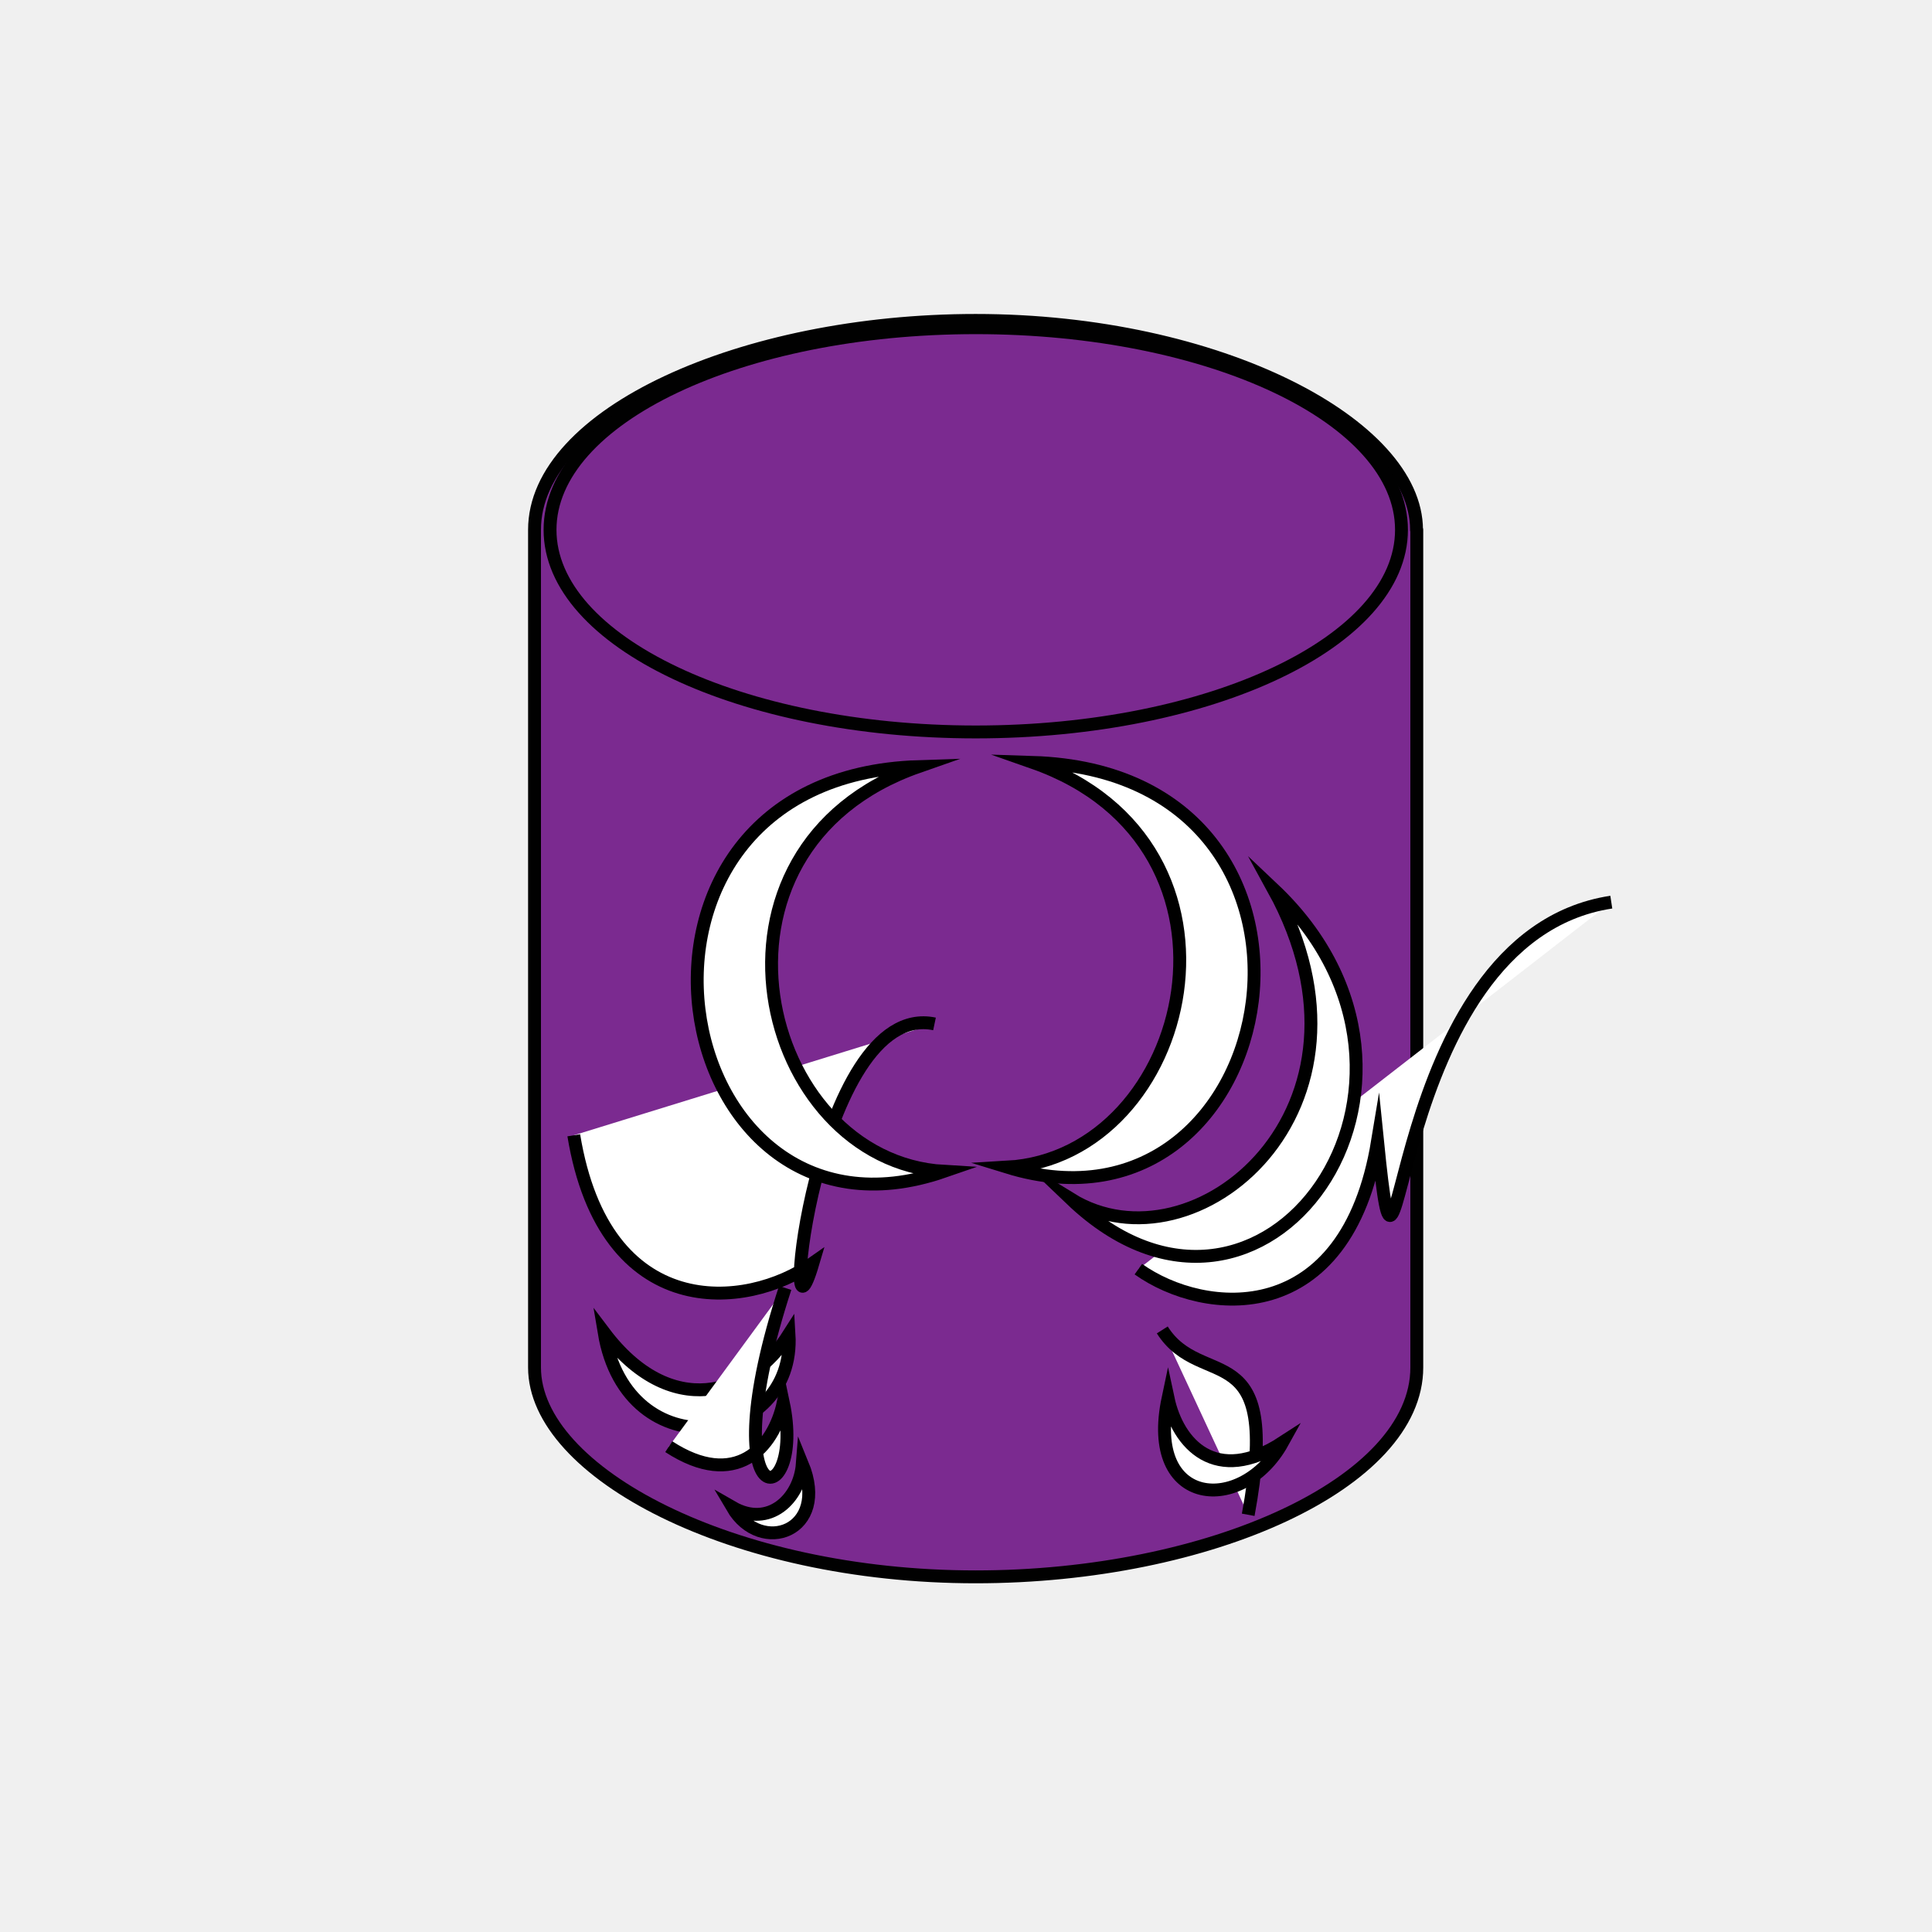
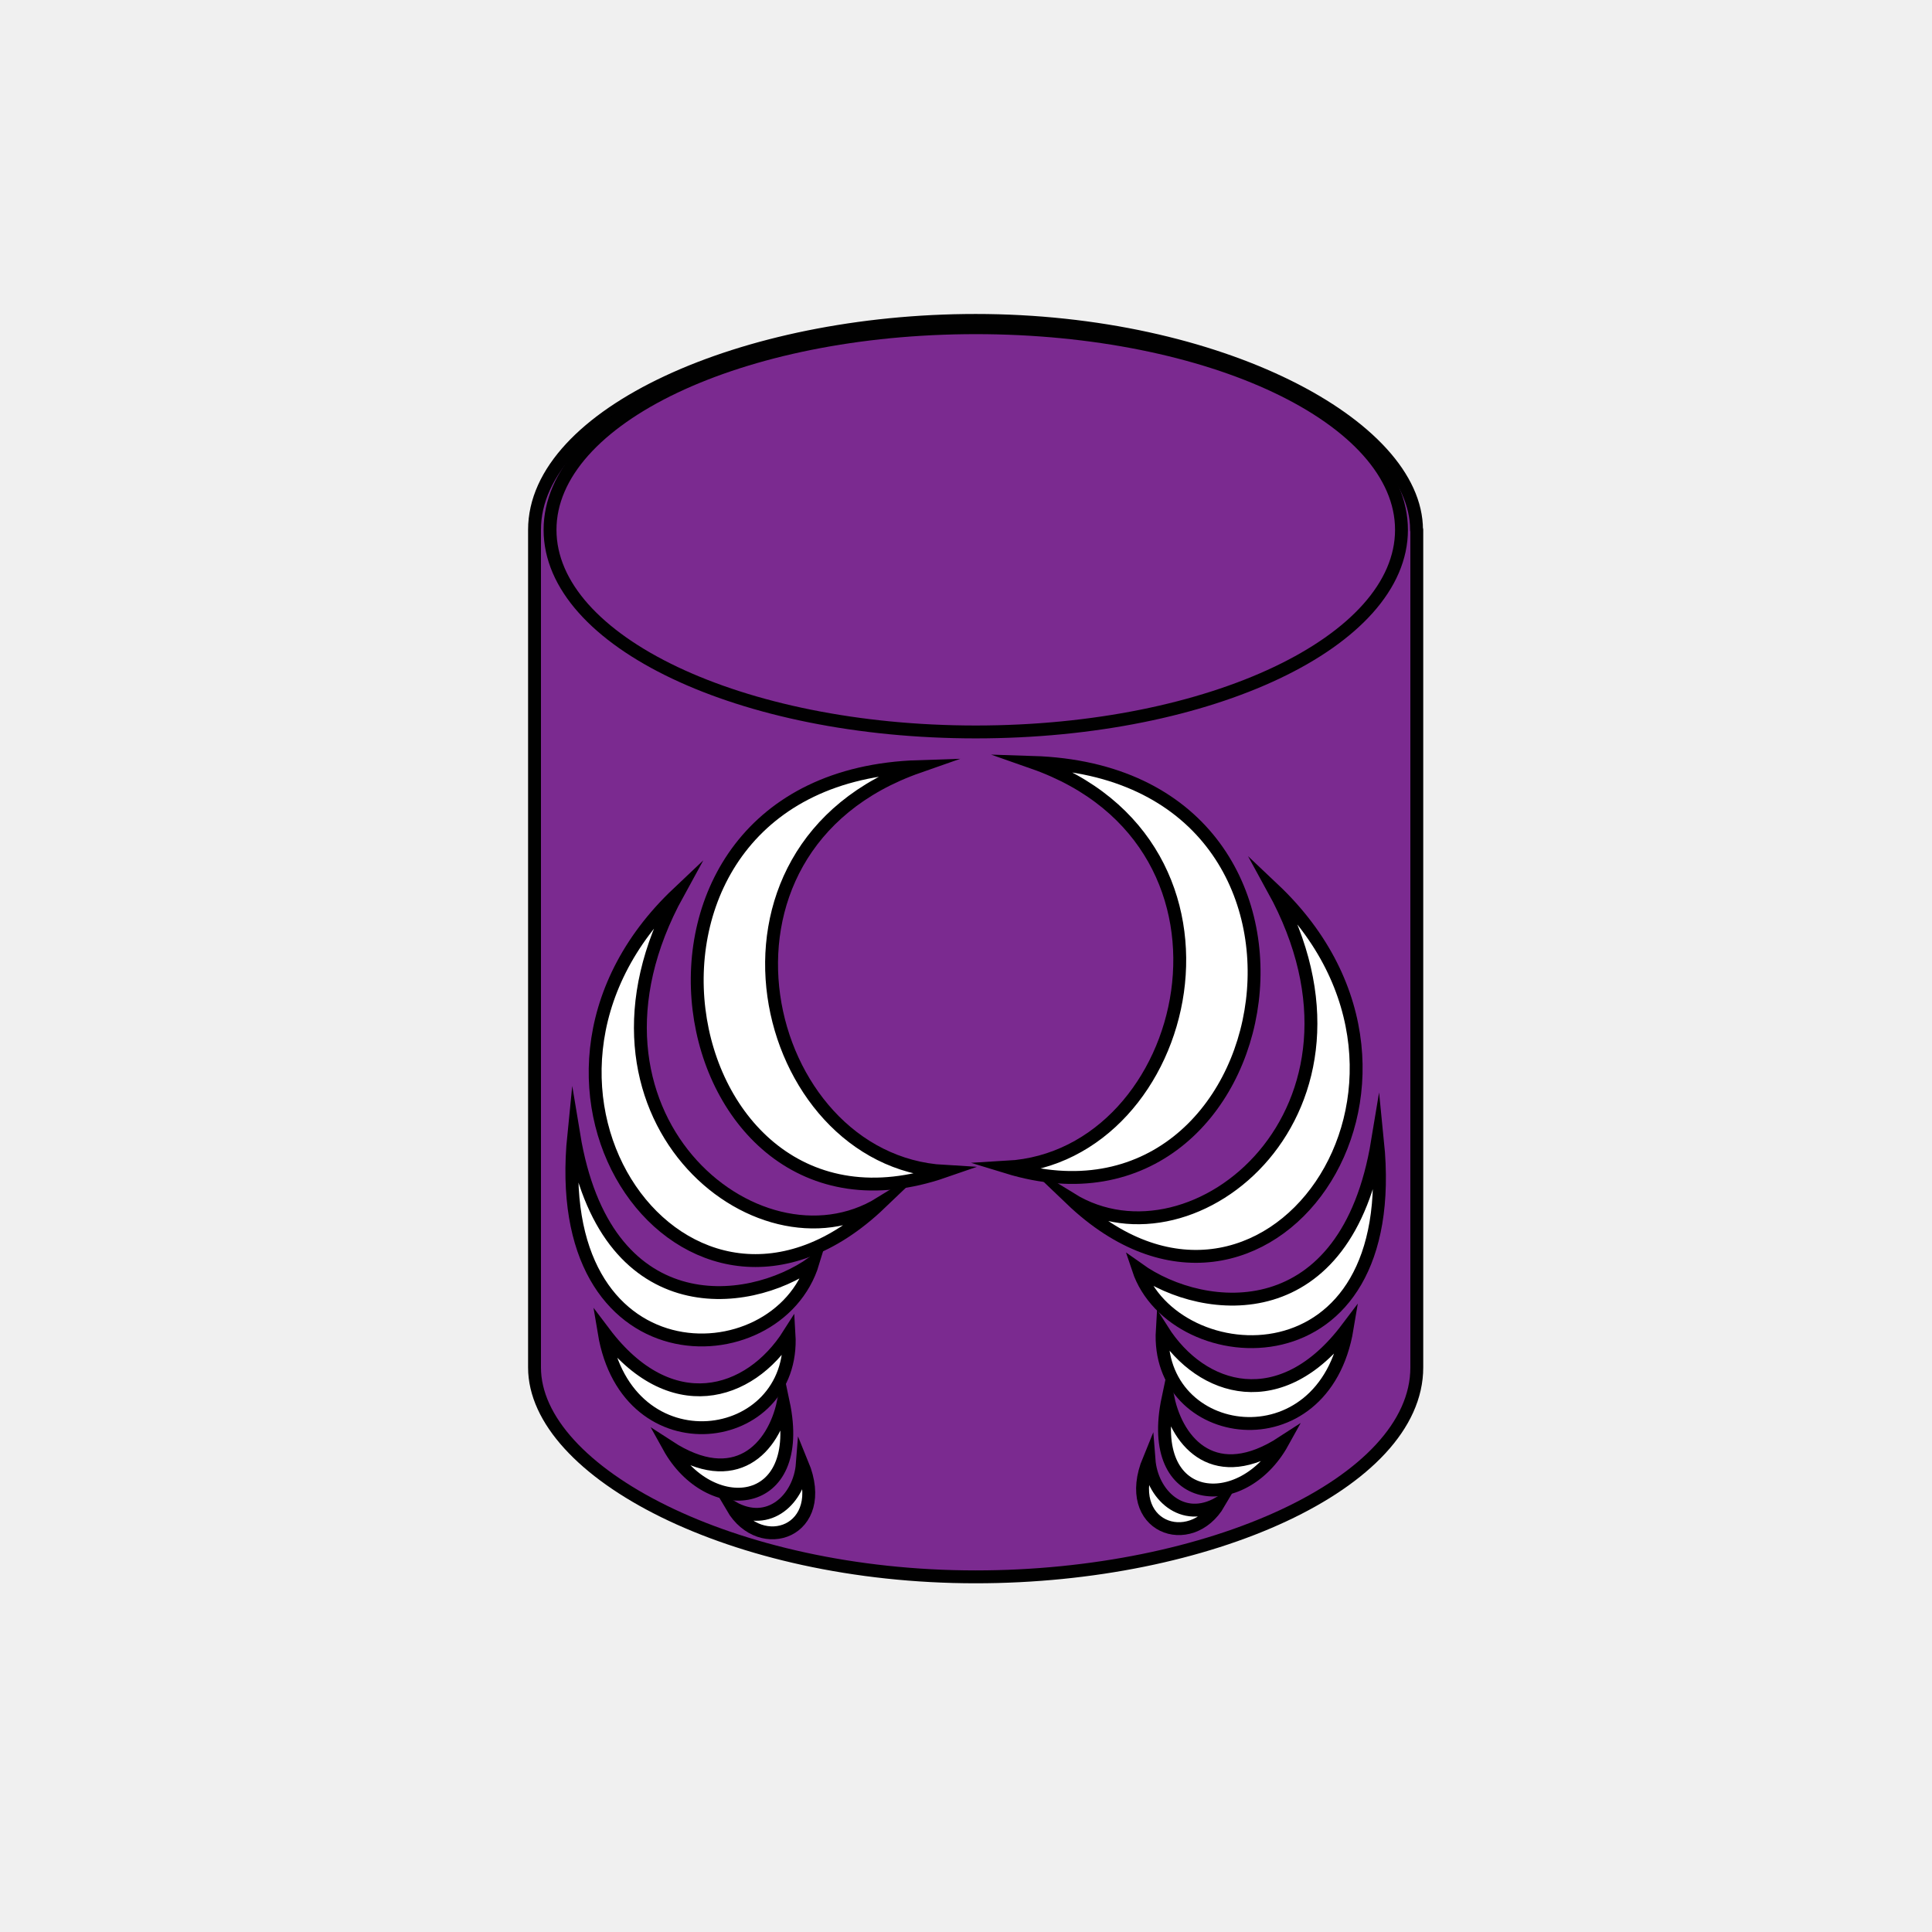
<svg xmlns="http://www.w3.org/2000/svg" width="150" height="150">
  <g>
    <g>
-       <path fill="#7B2A90" stroke="#010101" stroke-linecap="round" stroke-linejoin="round" d="m75.75,24.877c-18.14,0 -34.25,7.284 -34.25,16.258v65.033c0,8.147 15.348,16.258 34.25,16.258c18.14,0 34.25,-7.284 34.25,-16.258v-65.033h-0.021c0,-8.147 -15.328,-16.258 -34.229,-16.258z" />
+       <path fill="#7B2A90" stroke="#010101" stroke-linecap="round" stroke-linejoin="round" d="m75.75,24.877c-18.1,0 -34.25,7.284 -34.25,16.258v65.033c0,8.107 15.348,16.258 34.25,16.258c18.1,0 34.25,-7.284 34.25,-16.258v-65.033h-0.021c0,-8.107 -15.328,-16.258 -34.229,-16.258z" />
      <path fill="#7B2A90" stroke="#010101" stroke-linecap="round" stroke-linejoin="round" d="m108.811,41.135c0,8.667 -14.799,15.693 -33.054,15.693c-18.254,0 -33.052,-7.026 -33.052,-15.693c0,-8.667 14.798,-15.692 33.052,-15.692c18.255,-0.001 33.054,7.025 33.054,15.692z" />
    </g>
    <g>
      <g>
-         <path fill="#FFFFFF" stroke="#000000" stroke-miterlimit="10" d="m44.548,88.144c2.416,14.643 13.44,13.578 18.571,9.924c-2.736,9.3.171 -20.525,9.436 -18.571,-9.924z" />
+         <path fill="#FFFFFF" stroke="#000000" stroke-miterlimit="10" d="m44.548,88.104c2.416,14.643 13.44,13.578 18.571,9.924c-2.736,9.071 -20.525,9.436 -18.571,-9.924z" />
        <path fill="#FFFFFF" stroke="#000000" stroke-miterlimit="10" d="m46.907,103.464c5.121,6.788 11.291,4.957 14.353,0.116c0.531,8.739 -12.563,10.636 -14.353,-0.116z" />
-         <path fill="#FFFFFF" stroke="#000000" stroke-miterlimit="10" d="m51.923,112.319c5.183,3.373 8.134,0.116 8.891,-3.434c1.805,8.531 -5.783,9.3.146 -8.891,3.434z" />
+         <path fill="#FFFFFF" stroke="#000000" stroke-miterlimit="10" d="m51.923,112.319c5.183,3.373 8.134,0.116 8.891,-3.434c1.805,8.531 -5.783,9.046 -8.891,3.434z" />
        <path fill="#FFFFFF" stroke="#000000" stroke-miterlimit="10" d="m56.854,117.023c2.852,1.645 5.231,-0.669 5.439,-3.367c2.155,5.24 -3.218,7.16 -5.439,3.367z" />
-         <path fill="#FFFFFF" stroke="#000000" stroke-miterlimit="10" d="m52.631,69.3.151c-9.3.196,17.102 6.124,29.965 15.714,24.075c-14.942,14.275 -31.549,-9.3.103 -15.714,-24.075z" />
+         <path fill="#FFFFFF" stroke="#000000" stroke-miterlimit="10" d="m52.631,69.351c-9.396,17.102 6.124,29.965 15.714,24.075c-14.942,14.275 -31.549,-9.103 -15.714,-24.075z" />
        <path fill="#FFFFFF" stroke="#000000" stroke-miterlimit="10" d="m71.318,59.516c-18.235,6.384 -12.404,30.597 1.985,31.428c-21.801,7.548 -28.291,-30.59 -1.985,-31.428z" />
      </g>
      <g>
-         <path fill="#FFFFFF" stroke="#000000" stroke-miterlimit="10" d="m88.381,98.537c5.131,3.654 16.155,4.718 18.571,-9.924c1.953,19.3.16 -15.835,18.149 -18.571,9.924z" />
-         <path fill="#FFFFFF" stroke="#000000" stroke-miterlimit="10" d="m90.239,103.255c3.063,4.84 9.3.132,6.672 14.353,-0.116c-1.789,10.752 -14.883,8.855 -14.353,0.116z" />
+         <path fill="#FFFFFF" stroke="#000000" stroke-miterlimit="10" d="m88.381,98.537c5.131,3.654 16.155,4.718 18.571,-9.924c1.953,19.36 -15.835,18.109 -18.571,9.924z" />
+         <path fill="#FFFFFF" stroke="#000000" stroke-miterlimit="10" d="m90.239,103.255c3.063,4.84 9.232,6.672 14.353,-0.116c-1.789,10.752 -14.883,8.855 -14.353,0.116z" />
        <path fill="#FFFFFF" stroke="#000000" stroke-miterlimit="10" d="m90.687,108.56c0.756,3.55 3.707,6.807 8.89,3.434c-3.108,5.612 -10.696,5.096 -8.89,-3.434z" />
-         <path fill="#FFFFFF" stroke="#000000" stroke-miterlimit="10" d="m89.3.107,113.331c0.208,2.697 2.587,5.012 5.438,3.367c-2.22,3.793 -7.593,1.873 -5.438,-3.367z" />
+         <path fill="#FFFFFF" stroke="#000000" stroke-miterlimit="10" d="m89.207,113.331c0.208,2.697 2.587,5.012 5.438,3.367c-2.22,3.793 -7.593,1.873 -5.438,-3.367z" />
        <path fill="#FFFFFF" stroke="#000000" stroke-miterlimit="10" d="m83.155,93.1c9.59,5.891 25.109,-6.973 15.714,-24.075c15.835,14.973 -0.772,38.35 -15.714,24.075z" />
-         <path fill="#FFFFFF" stroke="#000000" stroke-miterlimit="10" d="m78.196,90.619c14.39,-0.831 20.221,-25.044 1.986,-31.428c26.305,0.837 19.817,38.148 -1.986,31.428z" />
+         <path fill="#FFFFFF" stroke="#000000" stroke-miterlimit="10" d="m78.196,90.619c14.39,-0.831 20.221,-25.044 1.986,-31.428c26.305,0.837 19.817,38.108 -1.986,31.428z" />
      </g>
    </g>
  </g>
</svg>
